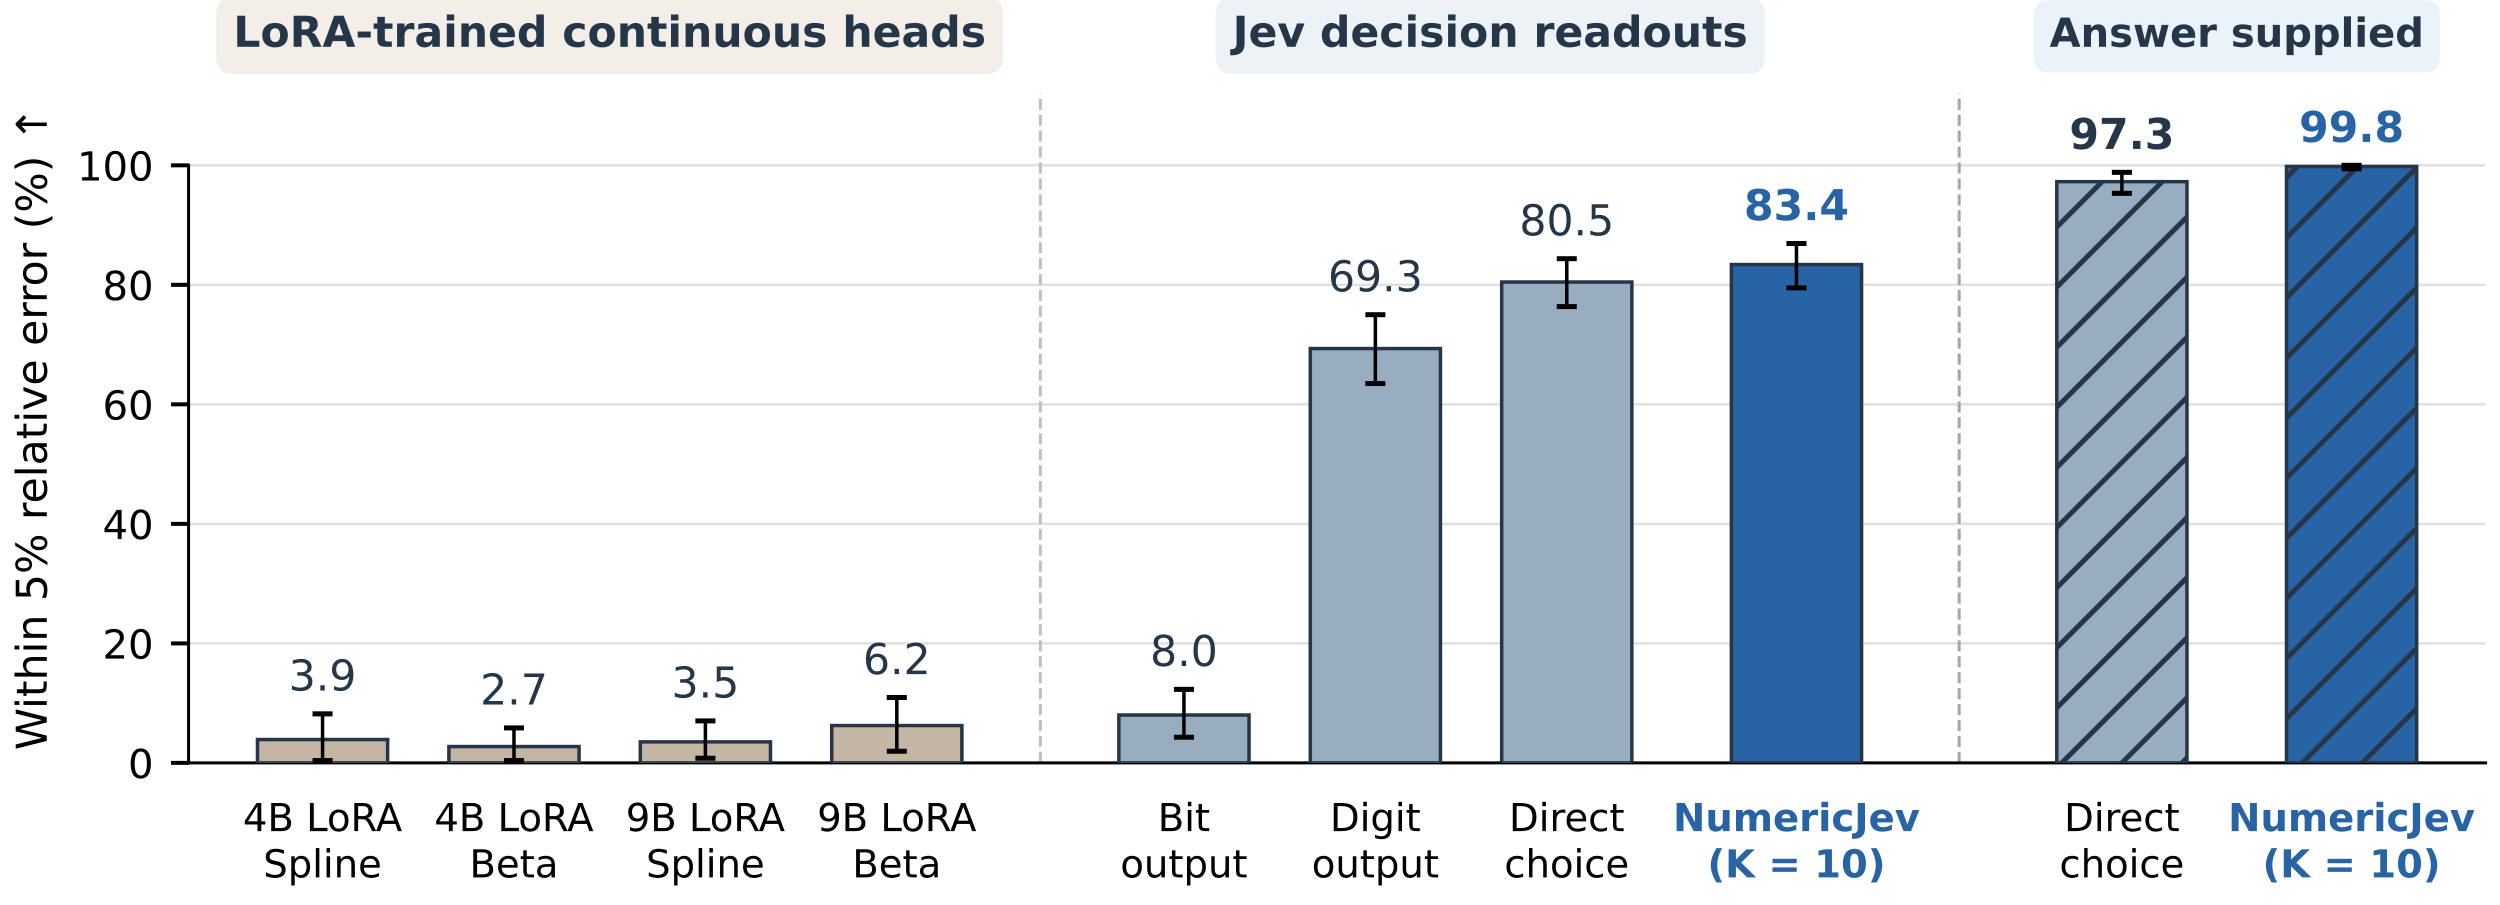
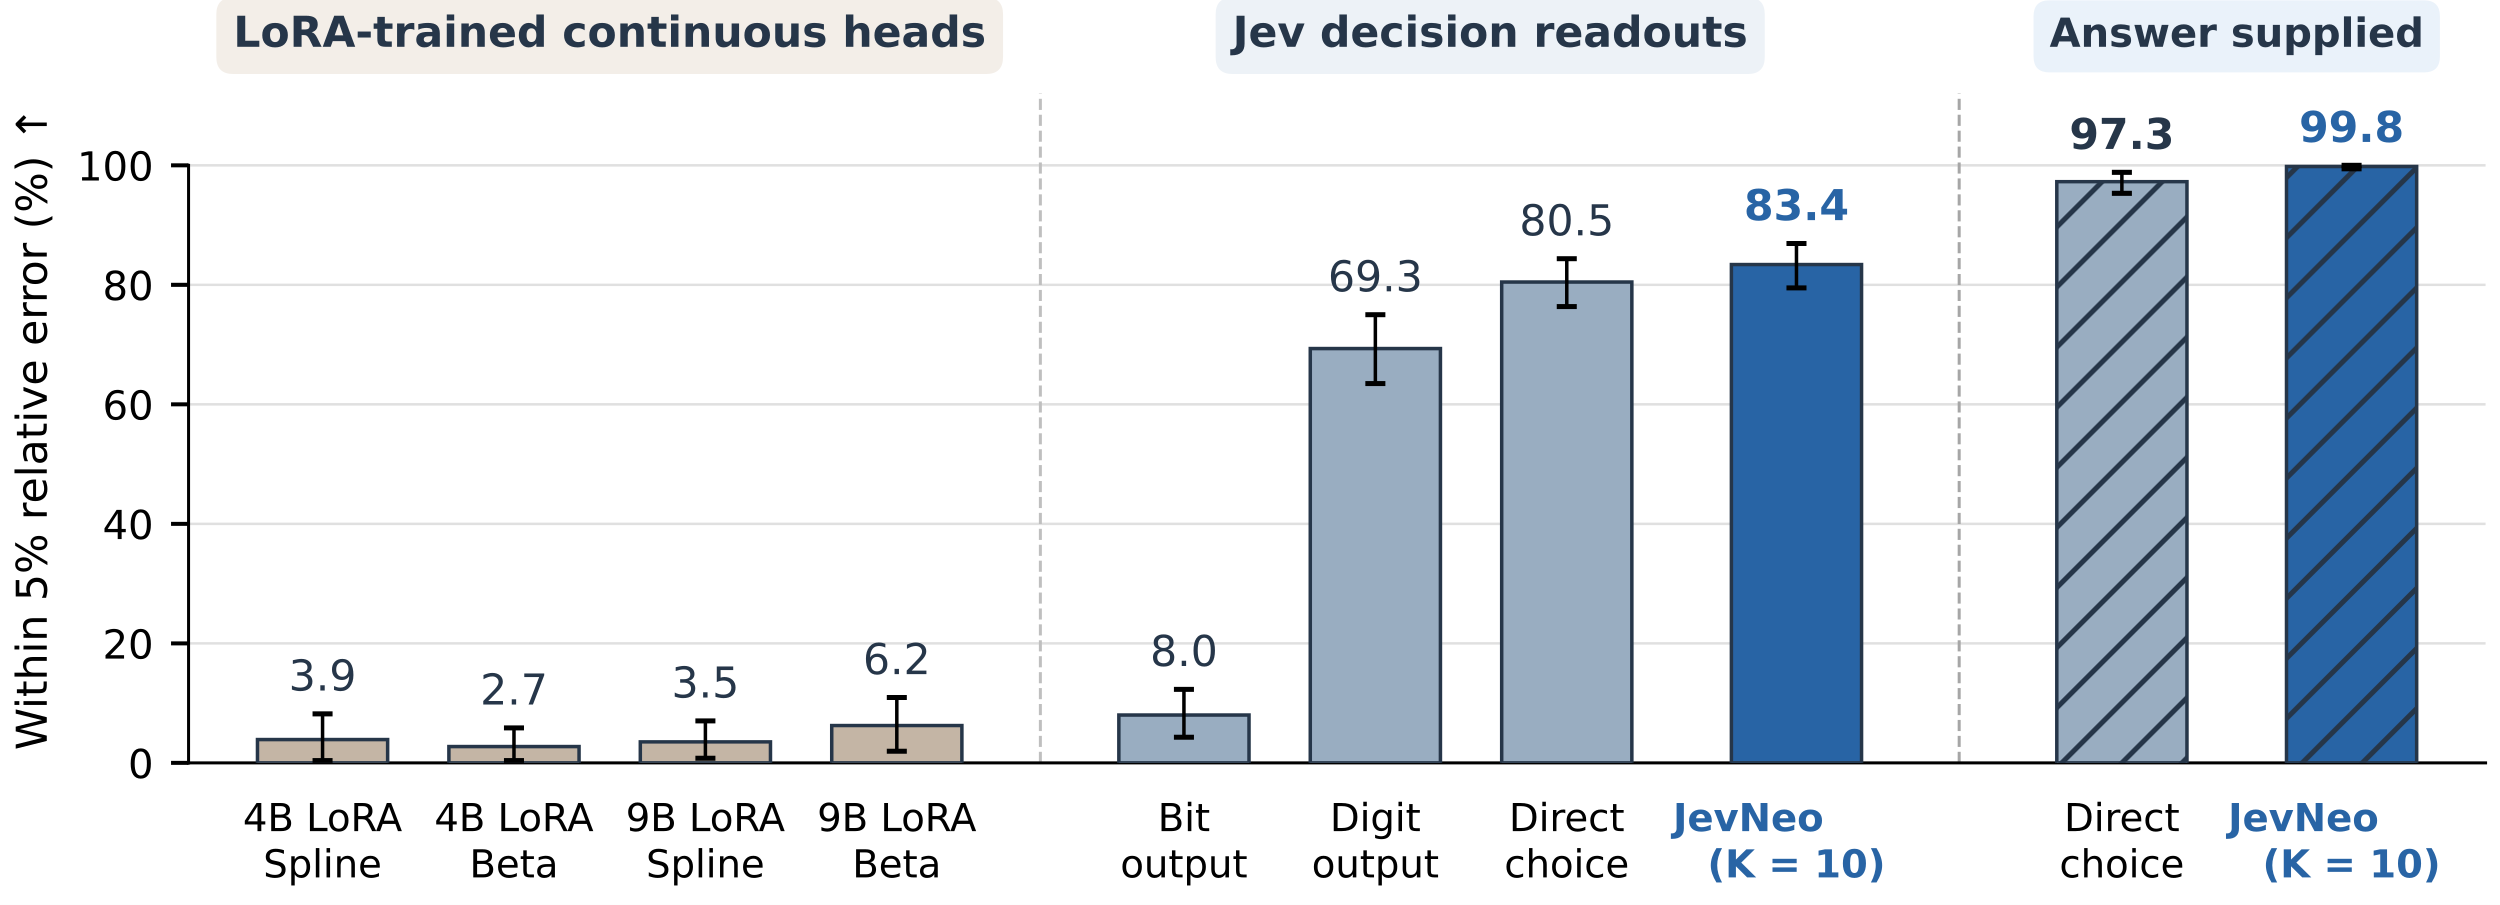
<svg xmlns="http://www.w3.org/2000/svg" xmlns:xlink="http://www.w3.org/1999/xlink" width="499.171pt" height="180.689pt" viewBox="0 0 499.171 180.689" version="1.1">
  <defs>
    <style type="text/css">*{stroke-linejoin: round; stroke-linecap: butt}</style>
  </defs>
  <g id="figure_1">
    <g id="patch_1">
      <path d="M 0 180.689  L 499.171 180.689  L 499.171 0  L 0 0  z " style="fill: #ffffff" />
    </g>
    <g id="axes_1">
      <g id="patch_2">
        <path d="M 37.651 152.325  L 496.291 152.325  L 496.291 18.693  L 37.651 18.693  z " style="fill: #ffffff" />
      </g>
      <g id="matplotlib.axis_1">
        <g id="xtick_1">
          <g id="line2d_1" />
          <g id="text_1">
            <text style="font-size: 7.7px; font-family: 'DejaVu Sans'" transform="translate(48.50356 165.9459)">4B LoRA</text>
            <text style="font-size: 7.7px; font-family: 'DejaVu Sans'" transform="translate(52.56832 175.188)">Spline</text>
          </g>
        </g>
        <g id="xtick_2">
          <g id="line2d_2" />
          <g id="text_2">
            <text style="font-size: 7.7px; font-family: 'DejaVu Sans'" transform="translate(86.72356 165.9459)">4B LoRA</text>
            <text style="font-size: 7.7px; font-family: 'DejaVu Sans'" transform="translate(93.7456 175.1874)">Beta</text>
          </g>
        </g>
        <g id="xtick_3">
          <g id="line2d_3" />
          <g id="text_3">
            <text style="font-size: 7.7px; font-family: 'DejaVu Sans'" transform="translate(124.9436 165.9459)">9B LoRA</text>
            <text style="font-size: 7.7px; font-family: 'DejaVu Sans'" transform="translate(129.0083 175.188)">Spline</text>
          </g>
        </g>
        <g id="xtick_4">
          <g id="line2d_4" />
          <g id="text_4">
            <text style="font-size: 7.7px; font-family: 'DejaVu Sans'" transform="translate(163.1636 165.9459)">9B LoRA</text>
            <text style="font-size: 7.7px; font-family: 'DejaVu Sans'" transform="translate(170.1856 175.1874)">Beta</text>
          </g>
        </g>
        <g id="xtick_5">
          <g id="line2d_5" />
          <g id="text_5">
            <text style="font-size: 7.7px; font-family: 'DejaVu Sans'" transform="translate(231.1743 165.9465)">Bit</text>
            <text style="font-size: 7.7px; font-family: 'DejaVu Sans'" transform="translate(223.6963 175.188)">output</text>
          </g>
        </g>
        <g id="xtick_6">
          <g id="line2d_6" />
          <g id="text_6">
            <text style="font-size: 7.7px; font-family: 'DejaVu Sans'" transform="translate(265.5575 165.9465)">Digit</text>
            <text style="font-size: 7.7px; font-family: 'DejaVu Sans'" transform="translate(261.9163 175.188)">output</text>
          </g>
        </g>
        <g id="xtick_7">
          <g id="line2d_7" />
          <g id="text_7">
            <text style="font-size: 7.7px; font-family: 'DejaVu Sans'" transform="translate(301.3075 165.9465)">Direct</text>
            <text style="font-size: 7.7px; font-family: 'DejaVu Sans'" transform="translate(300.3667 175.1886)">choice</text>
          </g>
        </g>
        <g id="xtick_8">
          <g id="line2d_8" />
          <g id="text_8">
-             <text style="font-weight: 700; font-size: 7.7px; font-family: 'DejaVu Sans'; fill: #2864a5" transform="translate(334.0587 165.9465)">NumericJev</text>
+             <text style="font-weight: 700; font-size: 7.7px; font-family: 'DejaVu Sans'; fill: #2864a5" transform="translate(334.0587 165.9465)">JevNeo</text>
            <text style="font-weight: 700; font-size: 7.7px; font-family: 'DejaVu Sans'; fill: #2864a5" transform="translate(340.9321 175.188)">(K = 10)</text>
          </g>
        </g>
        <g id="xtick_9">
          <g id="line2d_9" />
          <g id="text_9">
            <text style="font-size: 7.7px; font-family: 'DejaVu Sans'" transform="translate(412.1455 165.9465)">Direct</text>
            <text style="font-size: 7.7px; font-family: 'DejaVu Sans'" transform="translate(411.2047 175.1886)">choice</text>
          </g>
        </g>
        <g id="xtick_10">
          <g id="line2d_10" />
          <g id="text_10">
-             <text style="font-weight: 700; font-size: 7.7px; font-family: 'DejaVu Sans'; fill: #2864a5" transform="translate(444.8967 165.9465)">NumericJev</text>
+             <text style="font-weight: 700; font-size: 7.7px; font-family: 'DejaVu Sans'; fill: #2864a5" transform="translate(444.8967 165.9465)">JevNeo</text>
            <text style="font-weight: 700; font-size: 7.7px; font-family: 'DejaVu Sans'; fill: #2864a5" transform="translate(451.7701 175.188)">(K = 10)</text>
          </g>
        </g>
      </g>
      <g id="matplotlib.axis_2">
        <g id="ytick_1">
          <g id="line2d_11">
            <path d="M 37.651 152.325  L 496.291 152.325  " clip-path="url(#paf212f846b)" style="fill: none; stroke: #e0e0e0; stroke-width: 0.5; stroke-linecap: square" />
          </g>
          <g id="line2d_12">
            <defs>
              <path id="m2de0002248" d="M 0 0  L -3.5 0  " style="stroke: #000000; stroke-width: 0.8" />
            </defs>
            <g>
              <use xlink:href="#m2de0002248" x="37.651" y="152.325" style="stroke: #000000; stroke-width: 0.8" />
            </g>
          </g>
          <g id="text_11">
            <text style="font-size: 8px; font-family: 'DejaVu Sans'; text-anchor: end" x="30.651" y="155.364" transform="rotate(-0 30.65066 155.364)">0</text>
          </g>
        </g>
        <g id="ytick_2">
          <g id="line2d_13">
            <path d="M 37.651 128.462  L 496.291 128.462  " clip-path="url(#paf212f846b)" style="fill: none; stroke: #e0e0e0; stroke-width: 0.5; stroke-linecap: square" />
          </g>
          <g id="line2d_14">
            <g>
              <use xlink:href="#m2de0002248" x="37.651" y="128.462" style="stroke: #000000; stroke-width: 0.8" />
            </g>
          </g>
          <g id="text_12">
            <text style="font-size: 8px; font-family: 'DejaVu Sans'; text-anchor: end" x="30.651" y="131.501" transform="rotate(-0 30.65066 131.5011)">20</text>
          </g>
        </g>
        <g id="ytick_3">
          <g id="line2d_15">
            <path d="M 37.651 104.599  L 496.291 104.599  " clip-path="url(#paf212f846b)" style="fill: none; stroke: #e0e0e0; stroke-width: 0.5; stroke-linecap: square" />
          </g>
          <g id="line2d_16">
            <g>
              <use xlink:href="#m2de0002248" x="37.651" y="104.599" style="stroke: #000000; stroke-width: 0.8" />
            </g>
          </g>
          <g id="text_13">
            <text style="font-size: 8px; font-family: 'DejaVu Sans'; text-anchor: end" x="30.651" y="107.638" transform="rotate(-0 30.65066 107.6383)">40</text>
          </g>
        </g>
        <g id="ytick_4">
          <g id="line2d_17">
            <path d="M 37.651 80.736  L 496.291 80.736  " clip-path="url(#paf212f846b)" style="fill: none; stroke: #e0e0e0; stroke-width: 0.5; stroke-linecap: square" />
          </g>
          <g id="line2d_18">
            <g>
              <use xlink:href="#m2de0002248" x="37.651" y="80.736" style="stroke: #000000; stroke-width: 0.8" />
            </g>
          </g>
          <g id="text_14">
            <text style="font-size: 8px; font-family: 'DejaVu Sans'; text-anchor: end" x="30.651" y="83.775" transform="rotate(-0 30.65066 83.7754)">60</text>
          </g>
        </g>
        <g id="ytick_5">
          <g id="line2d_19">
            <path d="M 37.651 56.873  L 496.291 56.873  " clip-path="url(#paf212f846b)" style="fill: none; stroke: #e0e0e0; stroke-width: 0.5; stroke-linecap: square" />
          </g>
          <g id="line2d_20">
            <g>
              <use xlink:href="#m2de0002248" x="37.651" y="56.873" style="stroke: #000000; stroke-width: 0.8" />
            </g>
          </g>
          <g id="text_15">
            <text style="font-size: 8px; font-family: 'DejaVu Sans'; text-anchor: end" x="30.651" y="59.913" transform="rotate(-0 30.65066 59.91255)">80</text>
          </g>
        </g>
        <g id="ytick_6">
          <g id="line2d_21">
            <path d="M 37.651 33.011  L 496.291 33.011  " clip-path="url(#paf212f846b)" style="fill: none; stroke: #e0e0e0; stroke-width: 0.5; stroke-linecap: square" />
          </g>
          <g id="line2d_22">
            <g>
              <use xlink:href="#m2de0002248" x="37.651" y="33.011" style="stroke: #000000; stroke-width: 0.8" />
            </g>
          </g>
          <g id="text_16">
            <text style="font-size: 8px; font-family: 'DejaVu Sans'; text-anchor: end" x="30.651" y="36.05" transform="rotate(-0 30.65066 36.04969)">100</text>
          </g>
        </g>
        <g id="text_17">
          <text style="font-size: 8.5px; font-family: 'DejaVu Sans'; text-anchor: middle" x="9.339" y="85.509" transform="rotate(-90 9.338672 85.50891)">Within 5% relative error (%) ↑</text>
        </g>
      </g>
      <g id="line2d_23">
        <path d="M 207.73 152.325  L 207.73 18.693  " clip-path="url(#paf212f846b)" style="fill: none; stroke-dasharray: 2.22,0.96; stroke-dashoffset: 0; stroke: #bfbfbf; stroke-width: 0.6" />
      </g>
      <g id="line2d_24">
        <path d="M 391.186 152.325  L 391.186 18.693  " clip-path="url(#paf212f846b)" style="fill: none; stroke-dasharray: 2.22,0.96; stroke-dashoffset: 0; stroke: #a6a6a6; stroke-width: 0.6" />
      </g>
      <g id="patch_3">
        <path d="M 37.651 152.325  L 37.651 33.011  " style="fill: none; stroke: #000000; stroke-width: 0.6; stroke-linejoin: miter; stroke-linecap: square" />
      </g>
      <g id="patch_4">
        <path d="M 37.651 152.325  L 496.291 152.325  " style="fill: none; stroke: #000000; stroke-width: 0.6; stroke-linejoin: miter; stroke-linecap: square" />
      </g>
      <g id="patch_5">
        <path d="M 51.41 152.325  L 77.399 152.325  L 77.399 147.664  L 51.41 147.664  z " clip-path="url(#paf212f846b)" style="fill: #c4b5a5; stroke: #263649; stroke-width: 0.7; stroke-linejoin: miter" />
      </g>
      <g id="text_18">
        <text style="font-size: 8.5px; font-family: 'DejaVu Sans'; text-anchor: middle; fill: #263649" x="64.405" y="137.871" transform="rotate(-0 64.40466 137.8705)">3.9</text>
      </g>
      <g id="patch_6">
        <path d="M 89.63 152.325  L 115.619 152.325  L 115.619 149.062  L 89.63 149.062  z " clip-path="url(#paf212f846b)" style="fill: #c4b5a5; stroke: #263649; stroke-width: 0.7; stroke-linejoin: miter" />
      </g>
      <g id="text_19">
        <text style="font-size: 8.5px; font-family: 'DejaVu Sans'; text-anchor: middle; fill: #263649" x="102.625" y="140.667" transform="rotate(-0 102.6247 140.6669)">2.7</text>
      </g>
      <g id="patch_7">
        <path d="M 127.85 152.325  L 153.839 152.325  L 153.839 148.13  L 127.85 148.13  z " clip-path="url(#paf212f846b)" style="fill: #c4b5a5; stroke: #263649; stroke-width: 0.7; stroke-linejoin: miter" />
      </g>
      <g id="text_20">
        <text style="font-size: 8.5px; font-family: 'DejaVu Sans'; text-anchor: middle; fill: #263649" x="140.845" y="139.269" transform="rotate(-0 140.8447 139.2687)">3.5</text>
      </g>
      <g id="patch_8">
        <path d="M 166.07 152.325  L 192.059 152.325  L 192.059 144.868  L 166.07 144.868  z " clip-path="url(#paf212f846b)" style="fill: #c4b5a5; stroke: #263649; stroke-width: 0.7; stroke-linejoin: miter" />
      </g>
      <g id="text_21">
        <text style="font-size: 8.5px; font-family: 'DejaVu Sans'; text-anchor: middle; fill: #263649" x="179.065" y="134.596" transform="rotate(-0 179.0647 134.5964)">6.2</text>
      </g>
      <g id="patch_9">
        <path d="M 223.4 152.325  L 249.389 152.325  L 249.389 142.77  L 223.4 142.77  z " clip-path="url(#paf212f846b)" style="fill: #99adc1; stroke: #263649; stroke-width: 0.7; stroke-linejoin: miter" />
      </g>
      <g id="text_22">
        <text style="font-size: 8.5px; font-family: 'DejaVu Sans'; text-anchor: middle; fill: #263649" x="236.395" y="132.977" transform="rotate(-0 236.3947 132.9768)">8.0</text>
      </g>
      <g id="patch_10">
        <path d="M 261.62 152.325  L 287.609 152.325  L 287.609 69.597  L 261.62 69.597  z " clip-path="url(#paf212f846b)" style="fill: #99adc1; stroke: #263649; stroke-width: 0.7; stroke-linejoin: miter" />
      </g>
      <g id="text_23">
        <text style="font-size: 8.5px; font-family: 'DejaVu Sans'; text-anchor: middle; fill: #263649" x="274.615" y="58.172" transform="rotate(-0 274.6147 58.17229)">69.3</text>
      </g>
      <g id="patch_11">
        <path d="M 299.84 152.325  L 325.829 152.325  L 325.829 56.314  L 299.84 56.314  z " clip-path="url(#paf212f846b)" style="fill: #99adc1; stroke: #263649; stroke-width: 0.7; stroke-linejoin: miter" />
      </g>
      <g id="text_24">
        <text style="font-size: 8.5px; font-family: 'DejaVu Sans'; text-anchor: middle; fill: #263649" x="312.835" y="46.987" transform="rotate(-0 312.8347 46.98658)">80.5</text>
      </g>
      <g id="patch_12">
        <path d="M 345.704 152.325  L 371.693 152.325  L 371.693 52.819  L 345.704 52.819  z " clip-path="url(#paf212f846b)" style="fill: #2864a5; stroke: #263649; stroke-width: 0.7; stroke-linejoin: miter" />
      </g>
      <g id="text_25">
        <text style="font-weight: 700; font-size: 8.5px; font-family: 'DejaVu Sans'; text-anchor: middle; fill: #2864a5" x="358.699" y="43.957" transform="rotate(-0 358.6987 43.95711)">83.4</text>
      </g>
      <g id="patch_13">
        <path d="M 410.678 152.325  L 436.667 152.325  L 436.667 36.273  L 410.678 36.273  z " clip-path="url(#paf212f846b)" style="fill: url(#h717e174826); stroke: #263649; stroke-width: 0.7; stroke-linejoin: miter" />
      </g>
      <g id="text_26">
        <text style="font-weight: 700; font-size: 8.5px; font-family: 'DejaVu Sans'; text-anchor: middle; fill: #263649" x="423.673" y="29.742" transform="rotate(-0 423.6727 29.74193)">97.3</text>
      </g>
      <g id="patch_14">
        <path d="M 456.542 152.325  L 482.531 152.325  L 482.531 33.244  L 456.542 33.244  z " clip-path="url(#paf212f846b)" style="fill: url(#ha32eb83de8); stroke: #263649; stroke-width: 0.7; stroke-linejoin: miter" />
      </g>
      <g id="text_27">
        <text style="font-weight: 700; font-size: 8.5px; font-family: 'DejaVu Sans'; text-anchor: middle; fill: #2864a5" x="469.537" y="28.344" transform="rotate(-0 469.5367 28.34372)">99.8</text>
      </g>
      <g id="text_28">
        <g id="patch_15">
          <path d="M 46.593 14.781  L 196.876 14.781  Q 200.276 14.781 200.276 11.381  L 200.276 2.88  Q 200.276 -0.52 196.876 -0.52  L 46.593 -0.52  Q 43.193 -0.52 43.193 2.88  L 43.193 11.381  Q 43.193 14.781 46.593 14.781  z " style="fill: #f3eee8" />
        </g>
        <text style="font-weight: 700; font-size: 8.5px; font-family: 'DejaVu Sans'; text-anchor: middle; fill: #263649" x="121.735" y="9.339" transform="rotate(-0 121.7347 9.338672)">LoRA-trained continuous heads</text>
      </g>
      <g id="text_29">
        <g id="patch_16">
          <path d="M 246.126 14.781  L 348.968 14.781  Q 352.368 14.781 352.368 11.381  L 352.368 2.88  Q 352.368 -0.52 348.968 -0.52  L 246.126 -0.52  Q 242.726 -0.52 242.726 2.88  L 242.726 11.381  Q 242.726 14.781 246.126 14.781  z " style="fill: #edf2f7" />
        </g>
        <text style="font-weight: 700; font-size: 8.5px; font-family: 'DejaVu Sans'; text-anchor: middle; fill: #263649" x="297.547" y="9.339" transform="rotate(-0 297.5467 9.338672)">Jev decision readouts</text>
      </g>
      <g id="text_30">
        <g id="patch_17">
          <path d="M 409.234 14.461  L 483.975 14.461  Q 487.175 14.461 487.175 11.261  L 487.175 3.26  Q 487.175 0.06 483.975 0.06  L 409.234 0.06  Q 406.034 0.06 406.034 3.26  L 406.034 11.261  Q 406.034 14.461 409.234 14.461  z " style="fill: #eaf2fa" />
        </g>
        <text style="font-weight: 700; font-size: 8px; font-family: 'DejaVu Sans'; text-anchor: middle; fill: #263649" x="446.605" y="9.339" transform="rotate(-0 446.6047 9.338672)">Answer supplied</text>
      </g>
      <g id="LineCollection_1">
        <path d="M 64.405 151.859  L 64.405 142.537  " clip-path="url(#paf212f846b)" style="fill: none; stroke: #000000; stroke-width: 0.7" />
      </g>
      <g id="line2d_25">
        <defs>
          <path id="m58b3436863" d="M 2 0  L -2 -0  " style="stroke: #000000" />
        </defs>
        <g clip-path="url(#paf212f846b)">
          <use xlink:href="#m58b3436863" x="64.405" y="151.859" style="stroke: #000000" />
        </g>
      </g>
      <g id="line2d_26">
        <g clip-path="url(#paf212f846b)">
          <use xlink:href="#m58b3436863" x="64.405" y="142.537" style="stroke: #000000" />
        </g>
      </g>
      <g id="LineCollection_2">
        <path d="M 102.625 151.859  L 102.625 145.334  " clip-path="url(#paf212f846b)" style="fill: none; stroke: #000000; stroke-width: 0.7" />
      </g>
      <g id="line2d_27">
        <g clip-path="url(#paf212f846b)">
          <use xlink:href="#m58b3436863" x="102.625" y="151.859" style="stroke: #000000" />
        </g>
      </g>
      <g id="line2d_28">
        <g clip-path="url(#paf212f846b)">
          <use xlink:href="#m58b3436863" x="102.625" y="145.334" style="stroke: #000000" />
        </g>
      </g>
      <g id="LineCollection_3">
        <path d="M 140.845 151.393  L 140.845 143.936  " clip-path="url(#paf212f846b)" style="fill: none; stroke: #000000; stroke-width: 0.7" />
      </g>
      <g id="line2d_29">
        <g clip-path="url(#paf212f846b)">
          <use xlink:href="#m58b3436863" x="140.845" y="151.393" style="stroke: #000000" />
        </g>
      </g>
      <g id="line2d_30">
        <g clip-path="url(#paf212f846b)">
          <use xlink:href="#m58b3436863" x="140.845" y="143.936" style="stroke: #000000" />
        </g>
      </g>
      <g id="LineCollection_4">
        <path d="M 179.065 149.995  L 179.065 139.263  " clip-path="url(#paf212f846b)" style="fill: none; stroke: #000000; stroke-width: 0.7" />
      </g>
      <g id="line2d_31">
        <g clip-path="url(#paf212f846b)">
          <use xlink:href="#m58b3436863" x="179.065" y="149.995" style="stroke: #000000" />
        </g>
      </g>
      <g id="line2d_32">
        <g clip-path="url(#paf212f846b)">
          <use xlink:href="#m58b3436863" x="179.065" y="139.263" style="stroke: #000000" />
        </g>
      </g>
      <g id="LineCollection_5">
        <path d="M 236.395 147.198  L 236.395 137.644  " clip-path="url(#paf212f846b)" style="fill: none; stroke: #000000; stroke-width: 0.7" />
      </g>
      <g id="line2d_33">
        <g clip-path="url(#paf212f846b)">
          <use xlink:href="#m58b3436863" x="236.395" y="147.198" style="stroke: #000000" />
        </g>
      </g>
      <g id="line2d_34">
        <g clip-path="url(#paf212f846b)">
          <use xlink:href="#m58b3436863" x="236.395" y="137.644" style="stroke: #000000" />
        </g>
      </g>
      <g id="LineCollection_6">
        <path d="M 274.615 76.588  L 274.615 62.839  " clip-path="url(#paf212f846b)" style="fill: none; stroke: #000000; stroke-width: 0.7" />
      </g>
      <g id="line2d_35">
        <g clip-path="url(#paf212f846b)">
          <use xlink:href="#m58b3436863" x="274.615" y="76.588" style="stroke: #000000" />
        </g>
      </g>
      <g id="line2d_36">
        <g clip-path="url(#paf212f846b)">
          <use xlink:href="#m58b3436863" x="274.615" y="62.839" style="stroke: #000000" />
        </g>
      </g>
      <g id="LineCollection_7">
        <path d="M 312.835 61.208  L 312.835 51.653  " clip-path="url(#paf212f846b)" style="fill: none; stroke: #000000; stroke-width: 0.7" />
      </g>
      <g id="line2d_37">
        <g clip-path="url(#paf212f846b)">
          <use xlink:href="#m58b3436863" x="312.835" y="61.208" style="stroke: #000000" />
        </g>
      </g>
      <g id="line2d_38">
        <g clip-path="url(#paf212f846b)">
          <use xlink:href="#m58b3436863" x="312.835" y="51.653" style="stroke: #000000" />
        </g>
      </g>
      <g id="LineCollection_8">
        <path d="M 358.699 57.479  L 358.699 48.624  " clip-path="url(#paf212f846b)" style="fill: none; stroke: #000000; stroke-width: 0.7" />
      </g>
      <g id="line2d_39">
        <g clip-path="url(#paf212f846b)">
          <use xlink:href="#m58b3436863" x="358.699" y="57.479" style="stroke: #000000" />
        </g>
      </g>
      <g id="line2d_40">
        <g clip-path="url(#paf212f846b)">
          <use xlink:href="#m58b3436863" x="358.699" y="48.624" style="stroke: #000000" />
        </g>
      </g>
      <g id="LineCollection_9">
        <path d="M 423.673 38.603  L 423.673 34.409  " clip-path="url(#paf212f846b)" style="fill: none; stroke: #000000; stroke-width: 0.7" />
      </g>
      <g id="line2d_41">
        <g clip-path="url(#paf212f846b)">
          <use xlink:href="#m58b3436863" x="423.673" y="38.603" style="stroke: #000000" />
        </g>
      </g>
      <g id="line2d_42">
        <g clip-path="url(#paf212f846b)">
          <use xlink:href="#m58b3436863" x="423.673" y="34.409" style="stroke: #000000" />
        </g>
      </g>
      <g id="LineCollection_10">
        <path d="M 469.537 33.71  L 469.537 33.011  " clip-path="url(#paf212f846b)" style="fill: none; stroke: #000000; stroke-width: 0.7" />
      </g>
      <g id="line2d_43">
        <g clip-path="url(#paf212f846b)">
          <use xlink:href="#m58b3436863" x="469.537" y="33.71" style="stroke: #000000" />
        </g>
      </g>
      <g id="line2d_44">
        <g clip-path="url(#paf212f846b)">
          <use xlink:href="#m58b3436863" x="469.537" y="33.011" style="stroke: #000000" />
        </g>
      </g>
    </g>
  </g>
  <defs>
    <clipPath id="paf212f846b">
      <rect x="37.651" y="18.693" width="458.64" height="133.632" />
    </clipPath>
  </defs>
  <defs>
    <pattern id="h717e174826" patternUnits="userSpaceOnUse" x="0" y="0" width="72" height="72">
      <rect x="0" y="0" width="73" height="73" fill="#99adc1" />
      <path d="M -36 36  L 36 -36  M -30 42  L 42 -30  M -24 48  L 48 -24  M -18 54  L 54 -18  M -12 60  L 60 -12  M -6 66  L 66 -6  M 0 72  L 72 0  M 6 78  L 78 6  M 12 84  L 84 12  M 18 90  L 90 18  M 24 96  L 96 24  M 30 102  L 102 30  M 36 108  L 108 36  " style="fill: #263649; stroke: #263649; stroke-width: 1.0; stroke-linecap: butt; stroke-linejoin: miter" />
    </pattern>
    <pattern id="ha32eb83de8" patternUnits="userSpaceOnUse" x="0" y="0" width="72" height="72">
      <rect x="0" y="0" width="73" height="73" fill="#2864a5" />
      <path d="M -36 36  L 36 -36  M -30 42  L 42 -30  M -24 48  L 48 -24  M -18 54  L 54 -18  M -12 60  L 60 -12  M -6 66  L 66 -6  M 0 72  L 72 0  M 6 78  L 78 6  M 12 84  L 84 12  M 18 90  L 90 18  M 24 96  L 96 24  M 30 102  L 102 30  M 36 108  L 108 36  " style="fill: #263649; stroke: #263649; stroke-width: 1.0; stroke-linecap: butt; stroke-linejoin: miter" />
    </pattern>
  </defs>
</svg>
